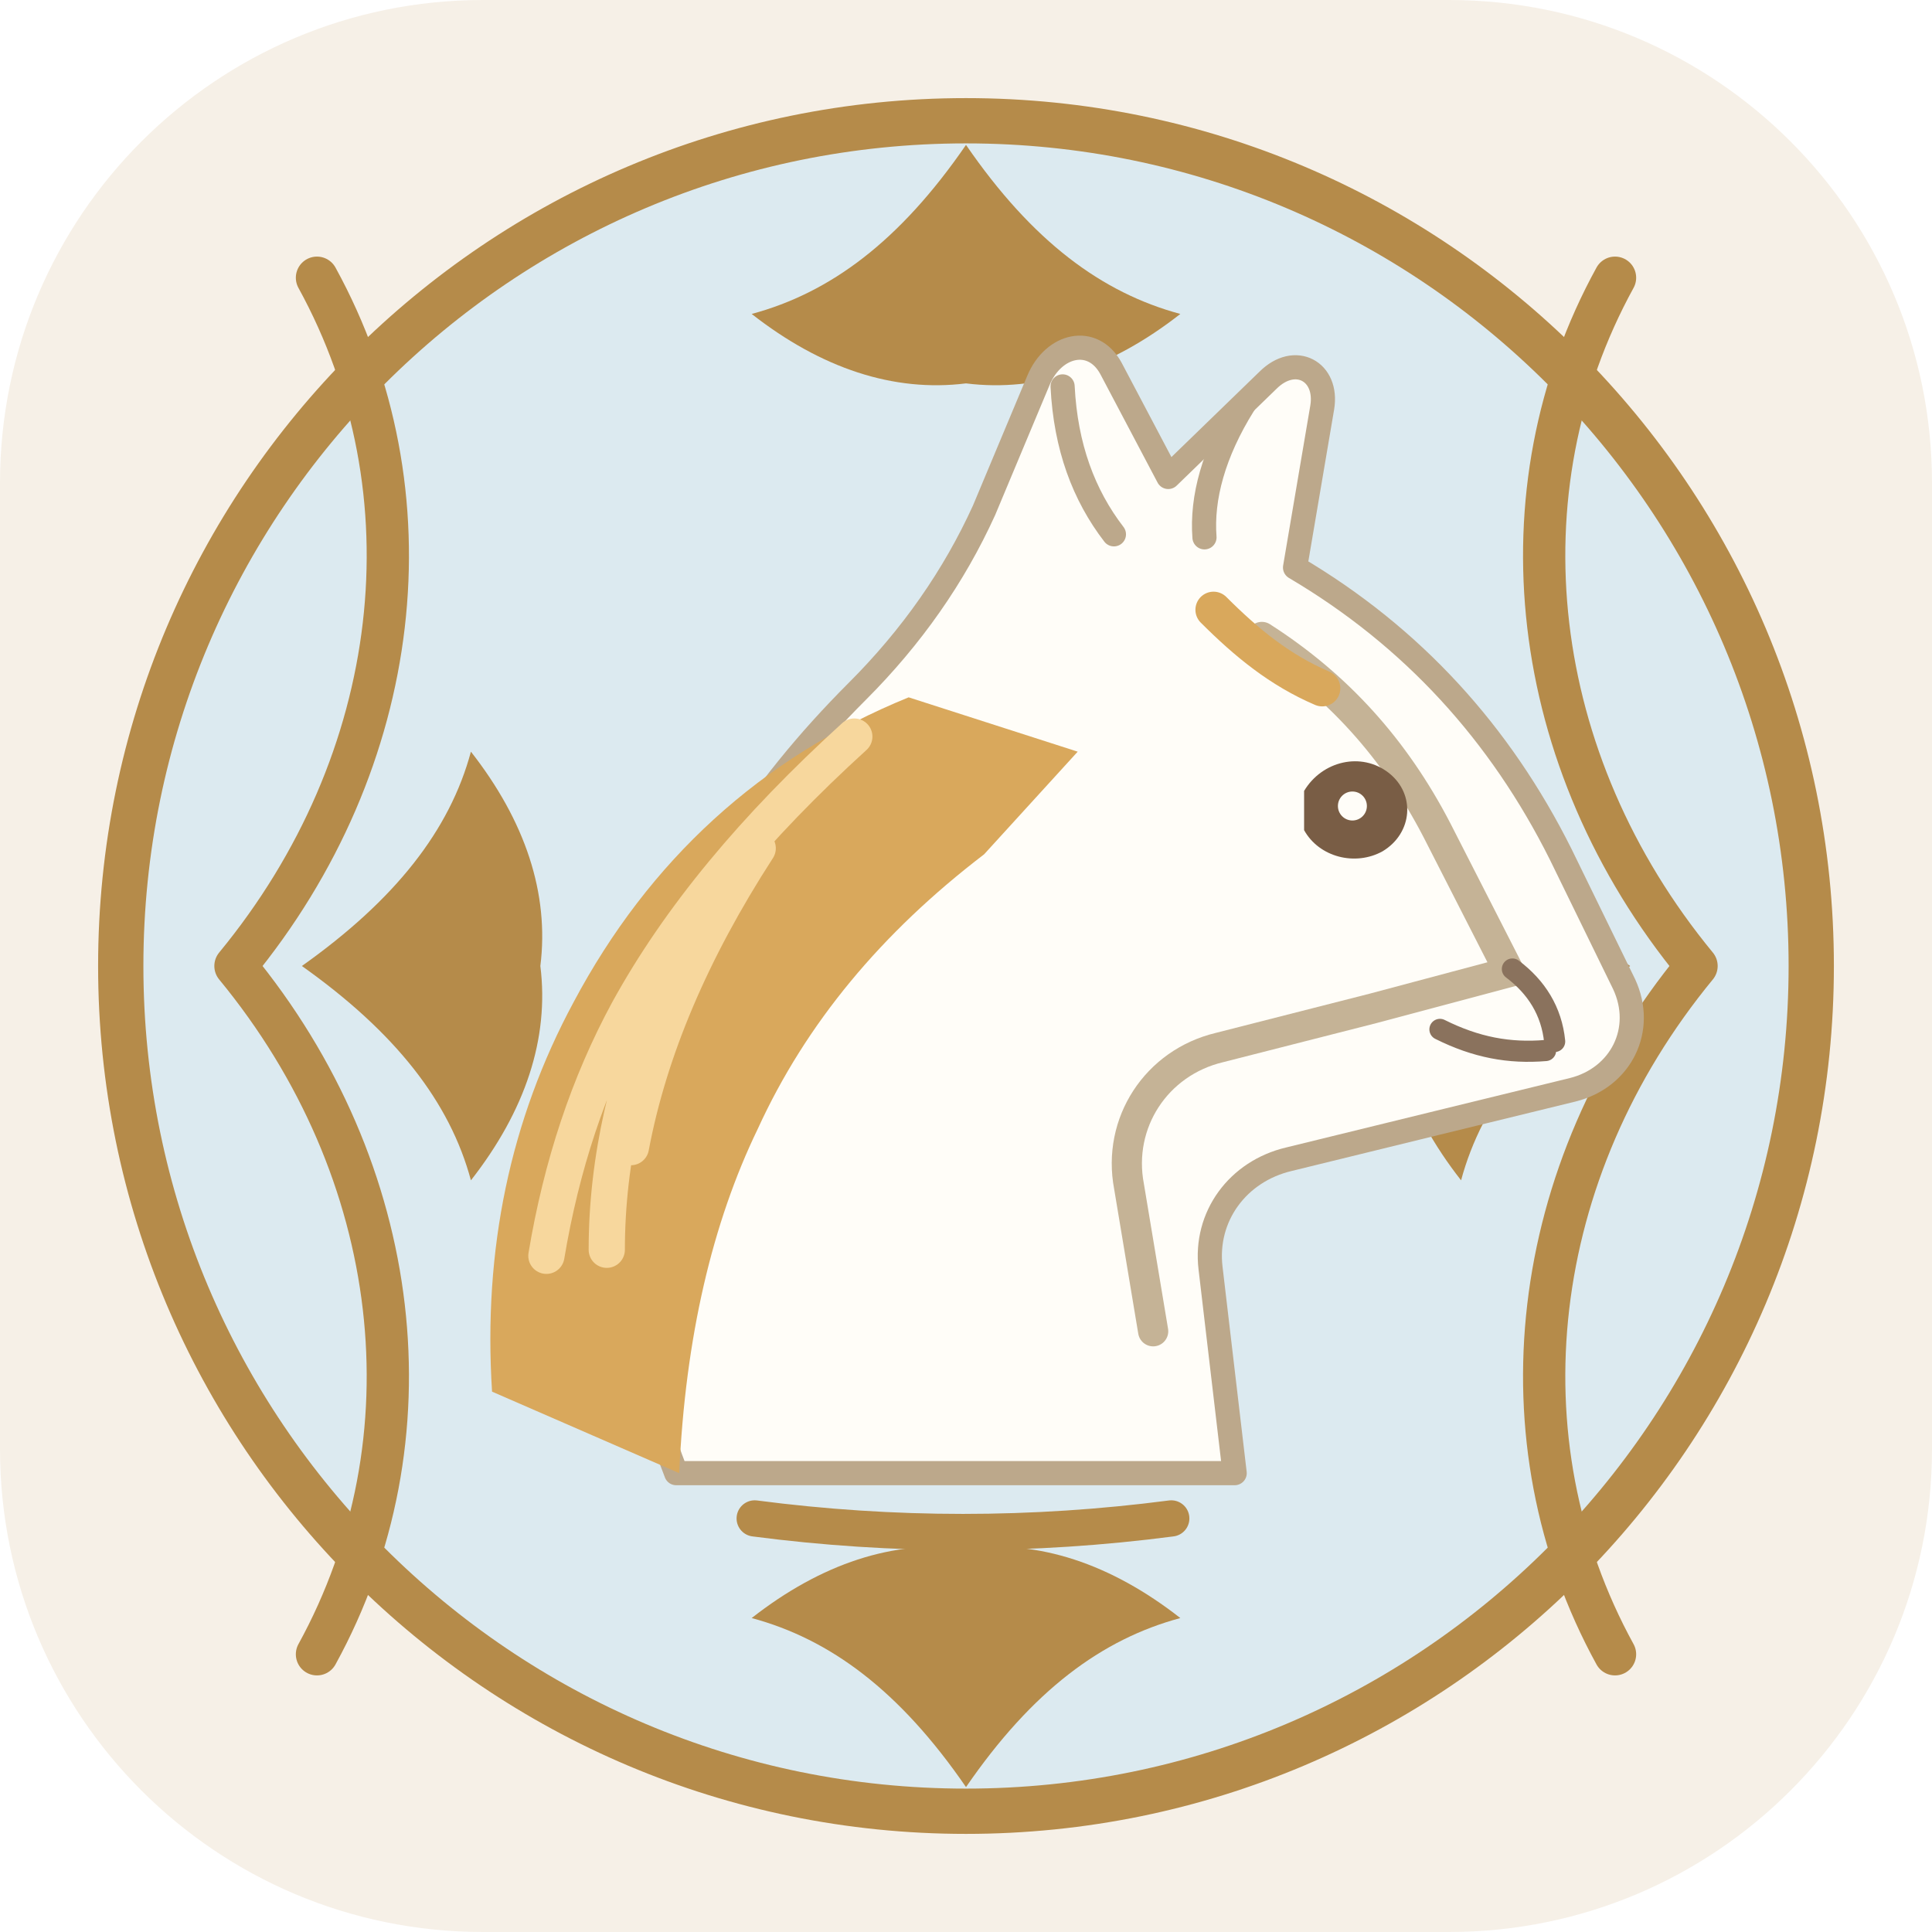
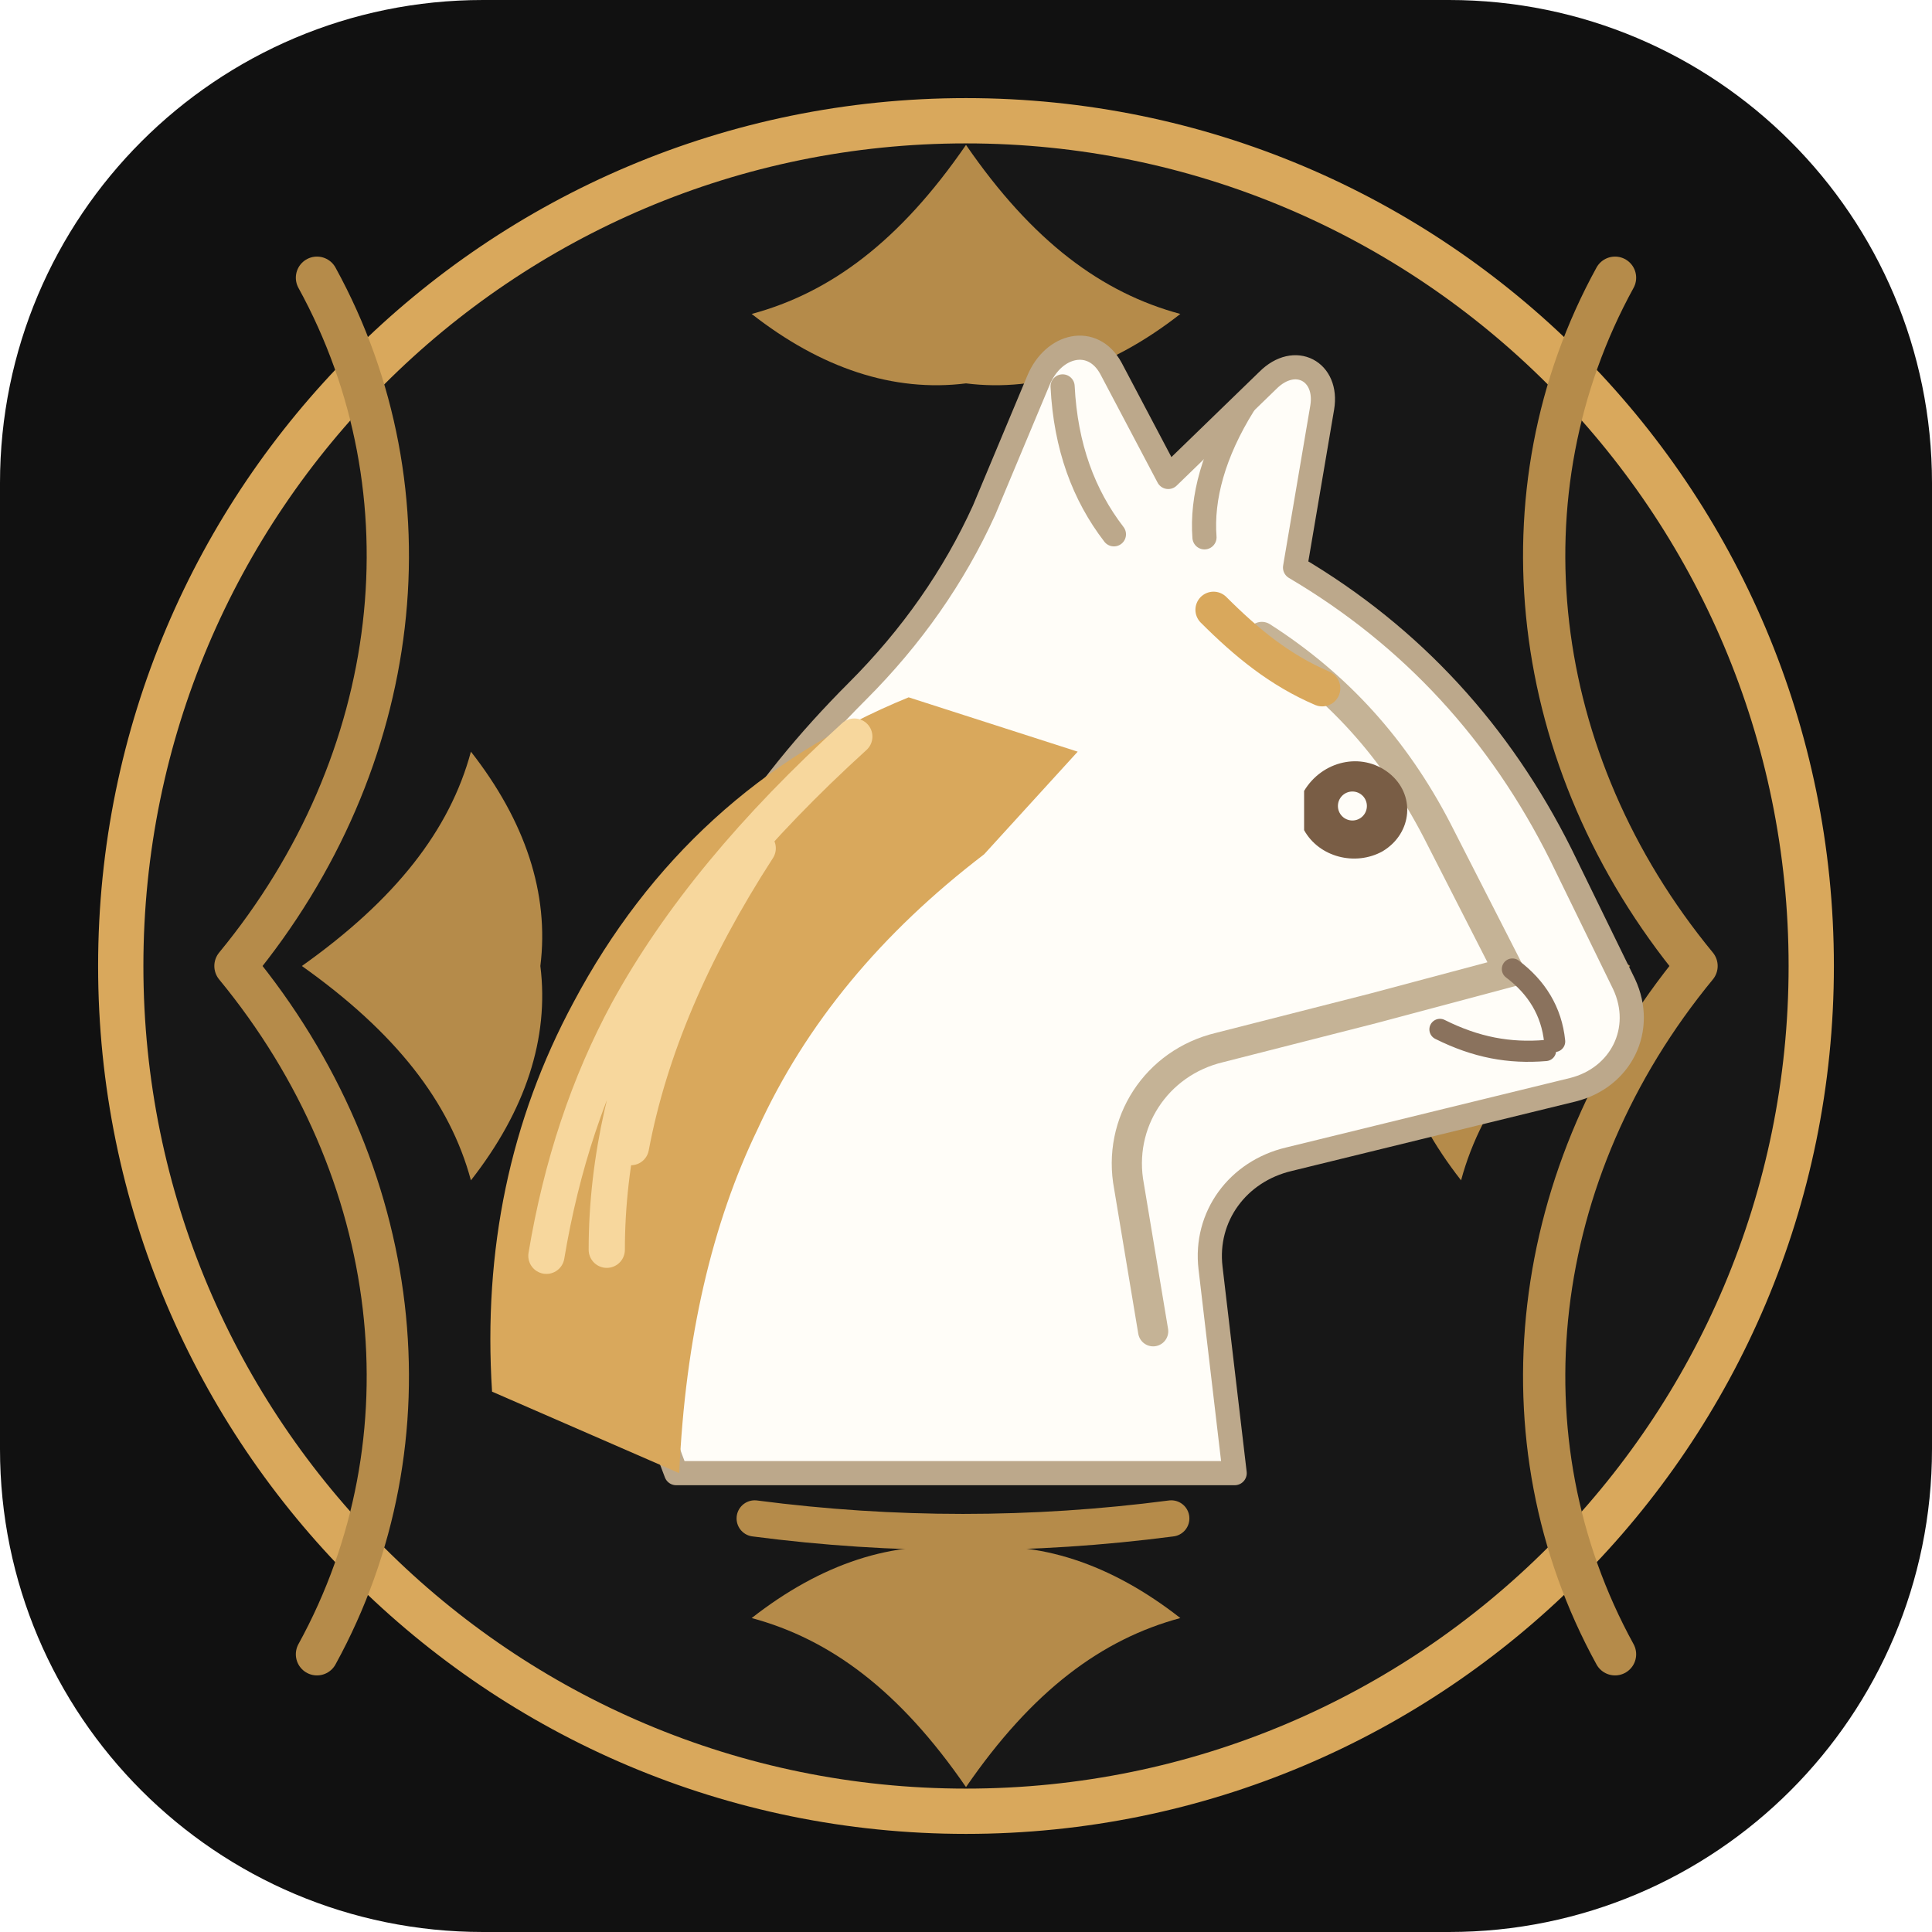
<svg xmlns="http://www.w3.org/2000/svg" viewBox="0 0 64 64" role="img" aria-label="Tafa Lab horse mark">
-   <rect width="64" height="64" rx="16" fill="#f6f0e7" />
-   <circle cx="32" cy="32" r="28" fill="#dceaf0" stroke="#b58b4a" stroke-width="1.5" />
+   <rect width="64" height="64" rx="16" fill="#111111" />
+   <circle cx="32" cy="32" r="28" fill="#171717" stroke="#d9a85c" stroke-width="1.5" />
  <path d="M32 4.8c2.2 3.2 4.5 4.9 7.1 5.6-2.3 1.8-4.7 2.6-7.1 2.3-2.4.3-4.8-.5-7.1-2.3 2.6-.7 4.9-2.4 7.1-5.6Z" fill="#b58b4a" />
  <path d="M10 32c3.1-2.2 4.9-4.5 5.6-7.1 1.8 2.3 2.6 4.7 2.3 7.1.3 2.4-.5 4.8-2.3 7.1C14.9 36.5 13.1 34.2 10 32Zm44 0c-3.1-2.2-4.9-4.5-5.6-7.1-1.8 2.3-2.6 4.7-2.3 7.1-.3 2.4.5 4.8 2.3 7.1.7-2.6 2.5-4.9 5.6-7.1Z" fill="#b58b4a" />
  <path d="M32 59.2c-2.2-3.2-4.5-4.9-7.1-5.6 2.3-1.8 4.7-2.6 7.1-2.3 2.4-.3 4.8.5 7.1 2.3-2.6.7-4.9 2.4-7.1 5.6Z" fill="#b58b4a" />
  <path d="M7.8 32c5.6-6.8 6.6-15.7 2.7-22.8M56.2 32c-5.6-6.8-6.6-15.7-2.7-22.8M7.8 32c5.6 6.8 6.6 15.7 2.7 22.8M56.2 32c-5.6 6.8-6.6 15.7-2.7 22.8" fill="none" stroke="#b58b4a" stroke-linecap="round" stroke-width="1.4" />
  <path d="M22.4 48.8c-2.1-5.4-2.2-10.5-.8-15.1 1.2-3.9 3.5-7.5 6.8-10.8 1.8-1.8 3.2-3.8 4.2-6l1.8-4.3c.5-1.2 1.8-1.5 2.4-.4l1.9 3.6 3.3-3.2c.9-.9 2-.3 1.8.9l-.9 5.3c3.9 2.3 6.8 5.5 8.8 9.5l2.1 4.3c.7 1.5-.1 3.1-1.7 3.5l-4.5 1.1-4.9 1.2c-1.7.4-2.8 1.9-2.6 3.6l.8 6.8H22.4Z" fill="#fffdf8" stroke="#bca88b" stroke-width=".8" stroke-linejoin="round" />
  <path d="M30.1 23.1c-4.9 2-8.6 5.4-11.1 10.1-2.1 3.9-3 8.2-2.7 12.9l6.2 2.7c.2-4.5 1.1-8.3 2.6-11.4 1.6-3.5 4.1-6.5 7.5-9.1l3.1-3.4-5.6-1.8Z" fill="#d9a85c" />
  <path d="M28.3 24.4c-3.3 3-5.8 6-7.5 9.1-1.3 2.4-2.2 5.1-2.7 8.1M25.1 28.1c-2.2 3.4-3.6 6.7-4.2 9.9M22.1 32.4c-1.3 3-2 6-2 9" fill="none" stroke="#f7d79d" stroke-linecap="round" stroke-width="1.2" />
  <path d="M41.8 21.1c2.5 1.6 4.4 3.7 5.8 6.4l2.4 4.7-4.5 1.2-5.1 1.3c-2.1.5-3.4 2.5-3 4.6l.8 4.8" fill="none" stroke="#c5b396" stroke-linecap="round" stroke-width="1" />
  <path d="M40.2 20.2c1.1 1.1 2.2 2 3.6 2.6" fill="none" stroke="#d9a85c" stroke-linecap="round" stroke-width="1.2" />
  <path d="M43.2 26.2c.6-1 1.9-1.3 2.8-.6.9.7.8 2-.2 2.6-.9.5-2.1.2-2.6-.7" fill="#795d45" />
  <circle cx="44.8" cy="26.7" r=".48" fill="#fffdf8" />
  <path d="M50.1 32.1c.8.6 1.3 1.4 1.4 2.4M47.7 34.1c1.2.6 2.3.8 3.5.7" fill="none" stroke="#8a725d" stroke-linecap="round" stroke-width=".7" />
  <path d="M35.2 12.8c.1 2 .7 3.6 1.7 4.9M41.2 13.4c-1 1.6-1.4 3.1-1.3 4.4" fill="none" stroke="#bca88b" stroke-linecap="round" stroke-width=".8" />
  <path d="M25 50.3c4.6.6 9.2.6 13.8 0" fill="none" stroke="#b58b4a" stroke-linecap="round" stroke-width="1.2" />
</svg>
